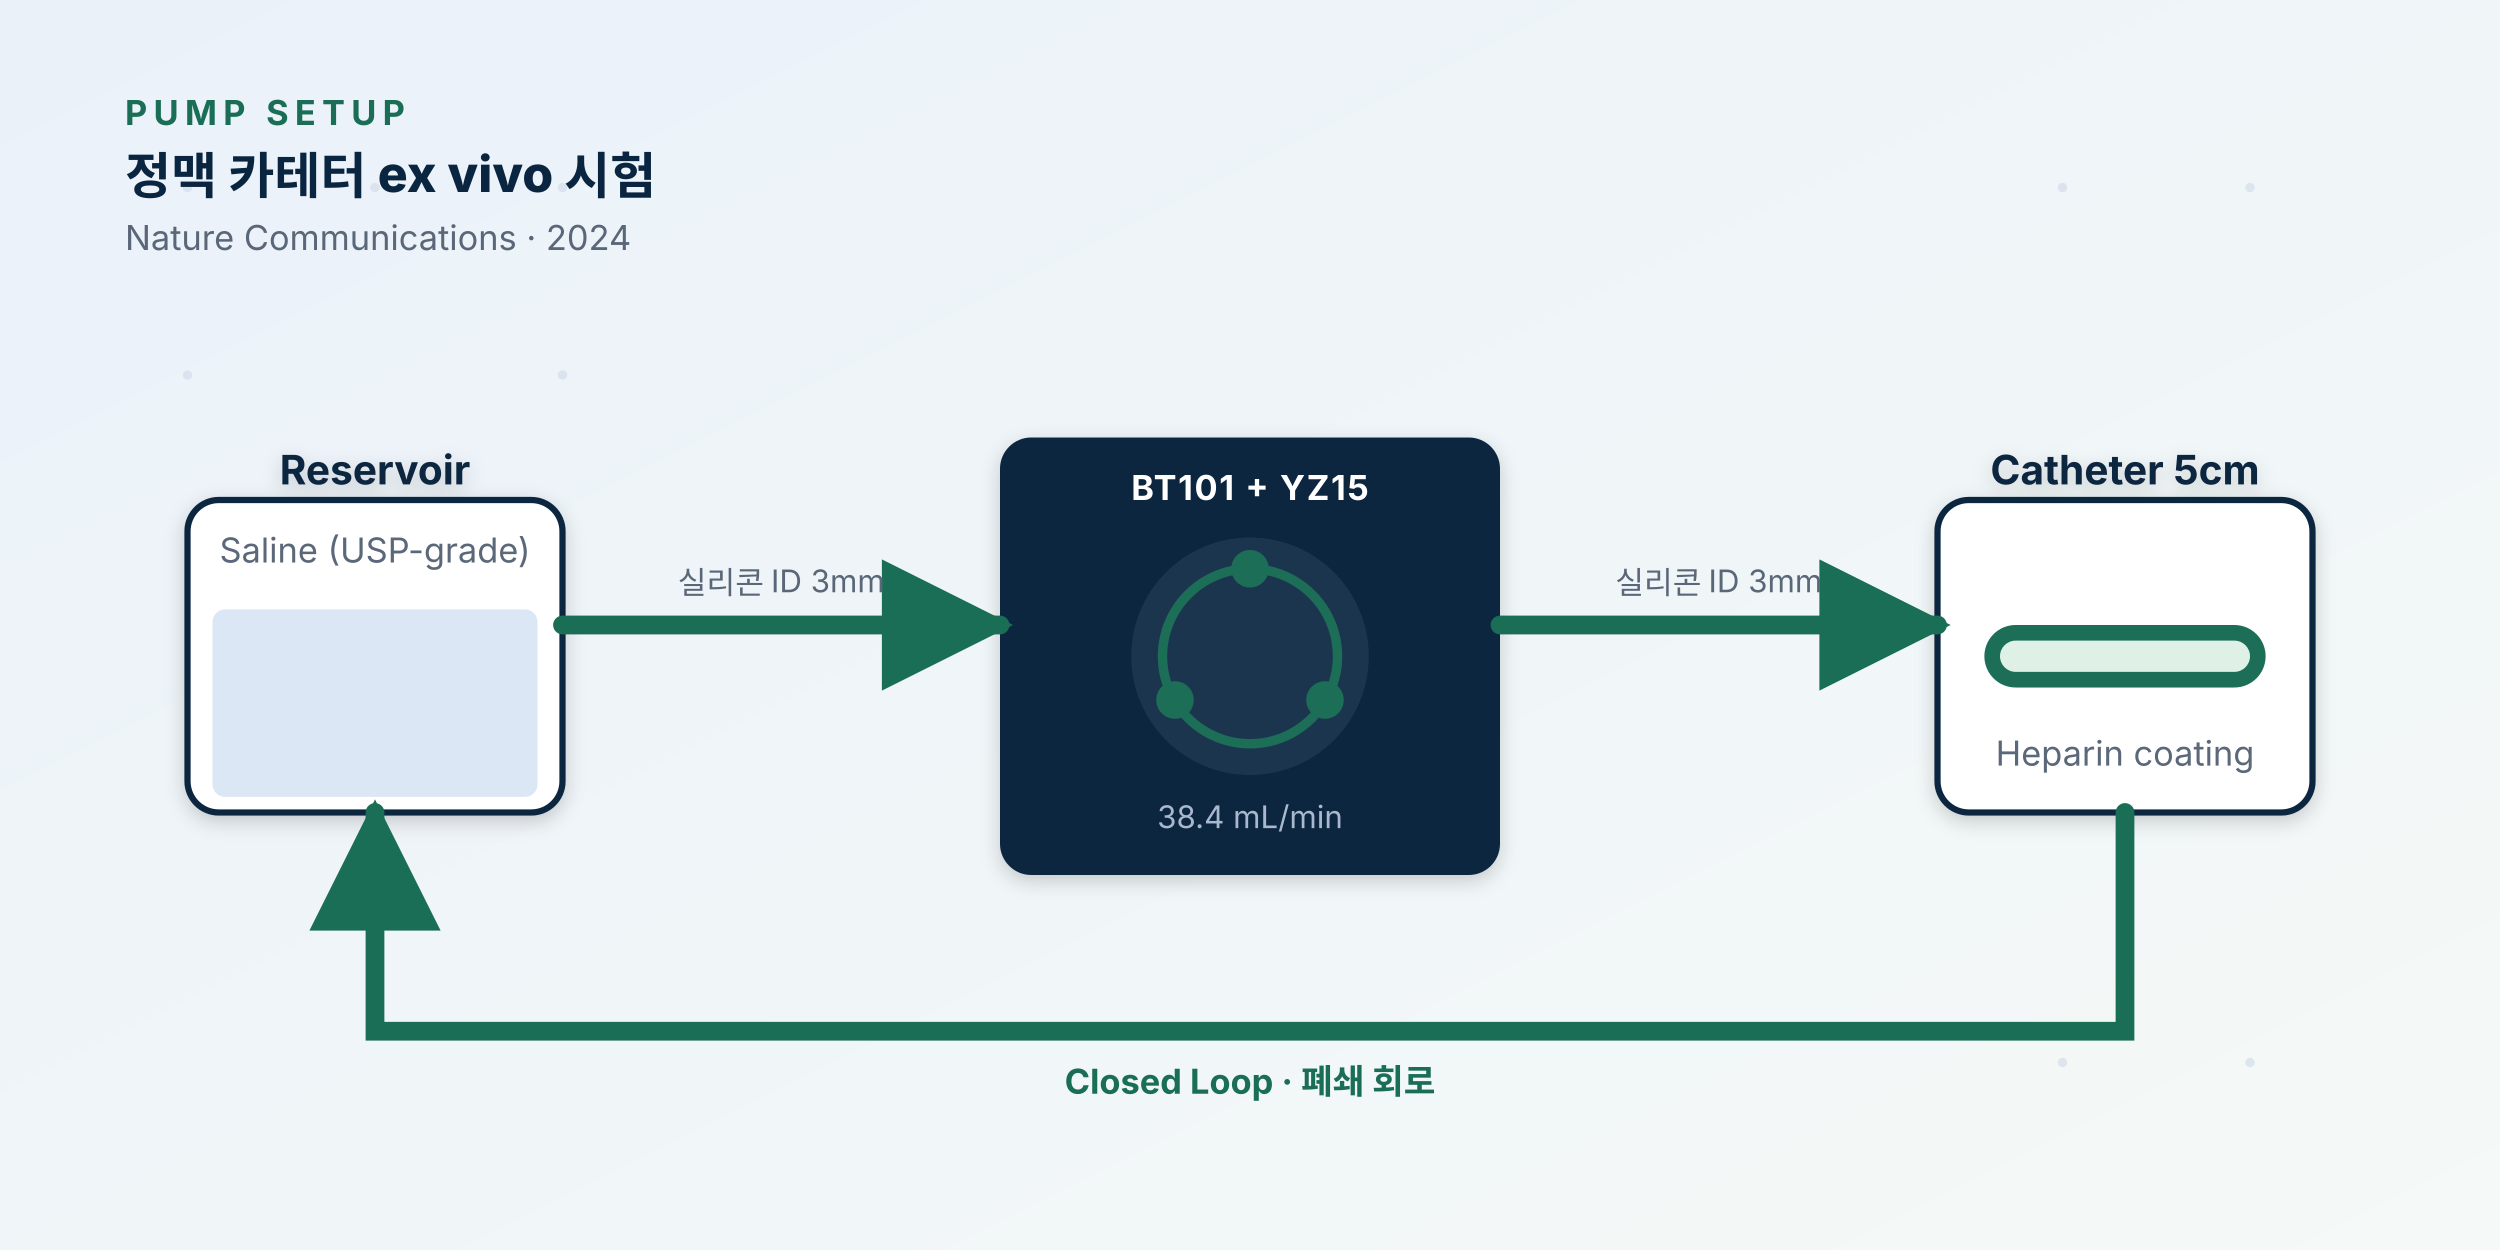
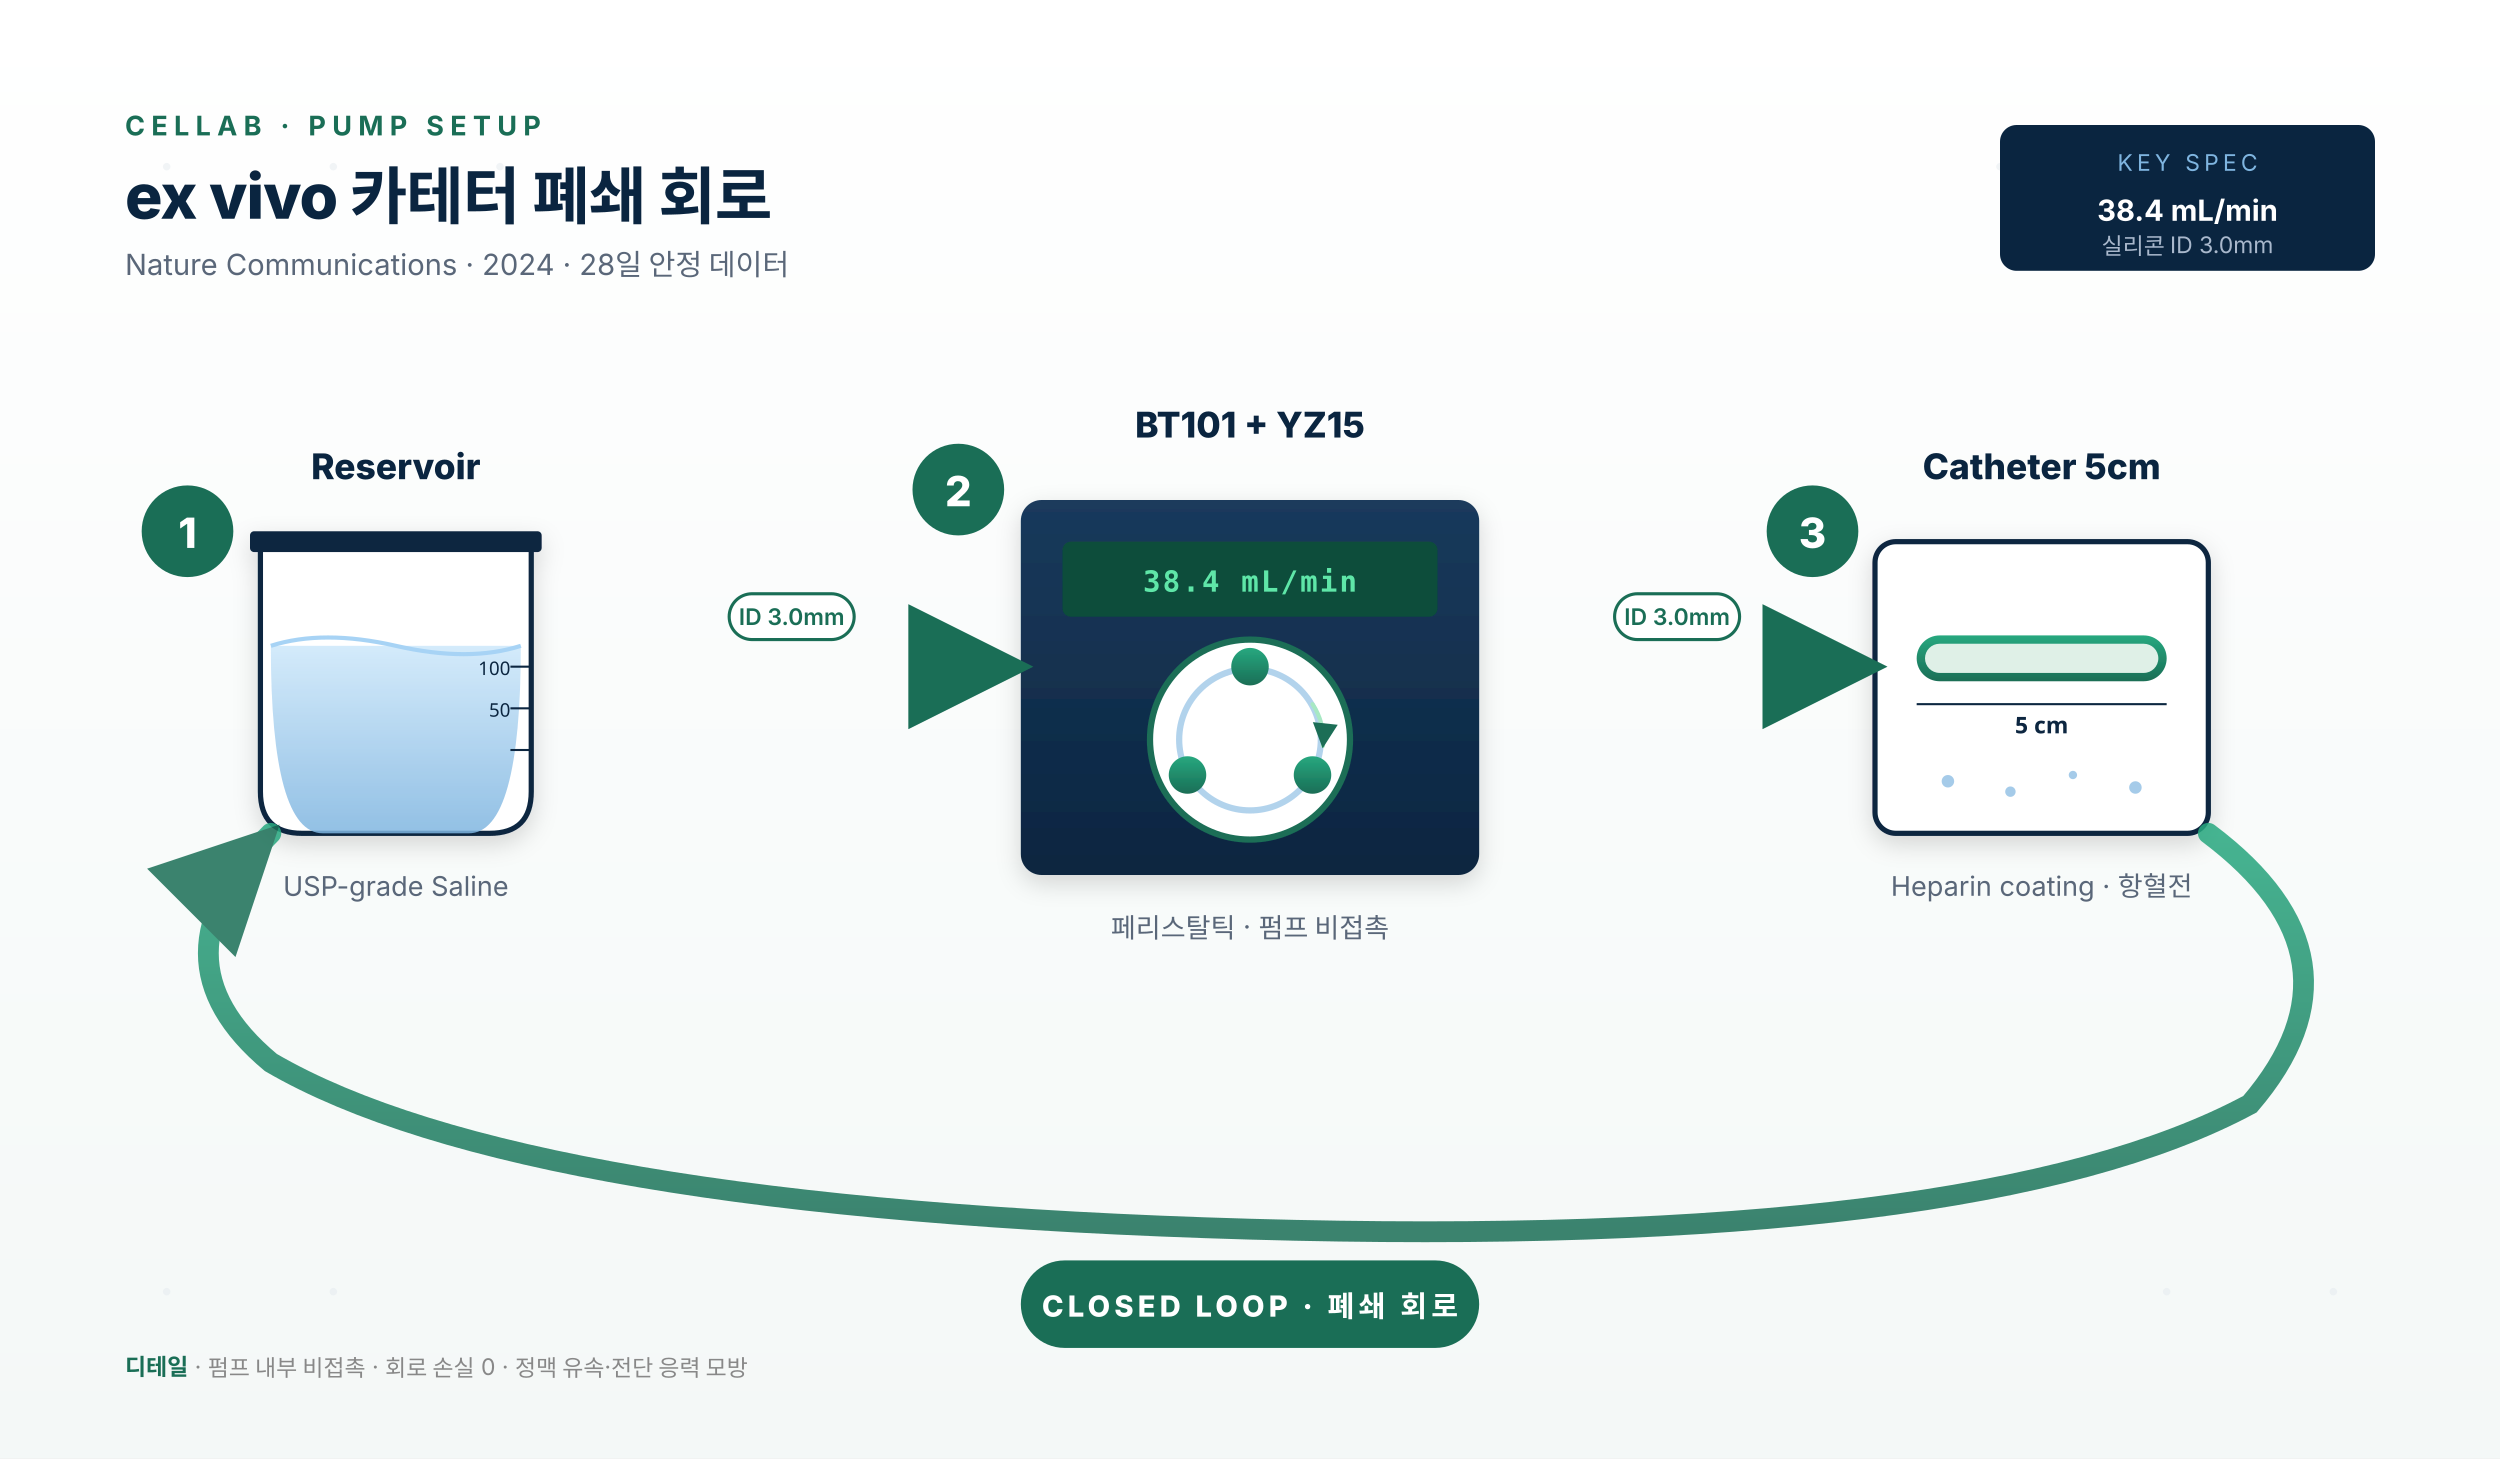
- <svg xmlns="http://www.w3.org/2000/svg" viewBox="0 0 800 400" preserveAspectRatio="xMidYMid slice" role="img" aria-label="BT101 ex vivo catheter closed-loop setup">
+ <svg xmlns="http://www.w3.org/2000/svg" viewBox="0 0 1200 700" preserveAspectRatio="xMidYMid meet" role="img" aria-label="BT101 ex vivo catheter closed-loop setup — modern infographic">
  <defs>
-     <linearGradient id="bg" x1="0" y1="0" x2="1" y2="1">
-       <stop offset="0%" stop-color="#eaf1f9" />
-       <stop offset="100%" stop-color="#f5f9f7" />
+     <linearGradient id="bg-grad" x1="0" y1="0" x2="0" y2="1">
+       <stop offset="0%" stop-color="#ffffff" />
+       <stop offset="100%" stop-color="#f4f8f7" />
    </linearGradient>
-     <filter id="soft" x="-20%" y="-20%" width="140%" height="140%">
-       <feGaussianBlur in="SourceAlpha" stdDeviation="3" />
-       <feOffset dx="0" dy="2" result="offset" />
+     <linearGradient id="pump-grad" x1="0" y1="0" x2="0" y2="1">
+       <stop offset="0%" stop-color="#1a3a5c" />
+       <stop offset="100%" stop-color="#0a2540" />
+     </linearGradient>
+     <linearGradient id="saline-grad" x1="0" y1="0" x2="0" y2="1">
+       <stop offset="0%" stop-color="#cce7fa" />
+       <stop offset="100%" stop-color="#7fb5e0" />
+     </linearGradient>
+     <linearGradient id="tube-grad" x1="0" y1="0" x2="0" y2="1">
+       <stop offset="0%" stop-color="#27a87f" />
+       <stop offset="100%" stop-color="#1a6e56" />
+     </linearGradient>
+     <filter id="soft-shadow" x="-20%" y="-20%" width="140%" height="140%">
+       <feGaussianBlur in="SourceAlpha" stdDeviation="6" />
+       <feOffset dx="0" dy="4" result="offset" />
      <feComponentTransfer>
-         <feFuncA type="linear" slope="0.18" />
+         <feFuncA type="linear" slope="0.15" />
      </feComponentTransfer>
      <feMerge>
        <feMergeNode />
        <feMergeNode in="SourceGraphic" />
      </feMerge>
    </filter>
-     <marker id="arrow" viewBox="0 0 10 10" refX="9" refY="5" markerWidth="7" markerHeight="7" orient="auto">
+     <marker id="arrow-green" viewBox="0 0 10 10" refX="9" refY="5" markerWidth="6" markerHeight="6" orient="auto">
      <path d="M0,0 L10,5 L0,10 z" fill="#1a6e56" />
    </marker>
  </defs>
-   <rect width="800" height="400" fill="url(#bg)" />
-   <g fill="#c7d4e3" opacity="0.5">
-     <circle cx="60" cy="60" r="1.5" />
-     <circle cx="120" cy="60" r="1.5" />
-     <circle cx="180" cy="60" r="1.5" />
-     <circle cx="60" cy="120" r="1.5" />
-     <circle cx="180" cy="120" r="1.5" />
-     <circle cx="720" cy="60" r="1.5" />
-     <circle cx="660" cy="60" r="1.5" />
-     <circle cx="720" cy="340" r="1.5" />
-     <circle cx="660" cy="340" r="1.5" />
+   <rect width="1200" height="700" fill="url(#bg-grad)" />
+   <g fill="#dee5ec" opacity="0.4">
+     <circle cx="80" cy="80" r="1.8" />
+     <circle cx="160" cy="80" r="1.8" />
+     <circle cx="240" cy="80" r="1.8" />
+     <circle cx="1120" cy="80" r="1.8" />
+     <circle cx="1040" cy="80" r="1.8" />
+     <circle cx="960" cy="80" r="1.8" />
+     <circle cx="80" cy="620" r="1.8" />
+     <circle cx="160" cy="620" r="1.8" />
+     <circle cx="1120" cy="620" r="1.8" />
+     <circle cx="1040" cy="620" r="1.8" />
  </g>
-   <g filter="url(#soft)">
-     <rect x="60" y="160" width="120" height="100" rx="10" fill="#ffffff" stroke="#0a2540" stroke-width="2" />
-     <rect x="68" y="195" width="104" height="60" rx="4" fill="#dbe7f5" />
-     <text x="120" y="155" text-anchor="middle" font-family="-apple-system,'Apple SD Gothic Neo',sans-serif" font-size="13" font-weight="700" fill="#0a2540">Reservoir</text>
-     <text x="120" y="180" text-anchor="middle" font-family="-apple-system,'Apple SD Gothic Neo',sans-serif" font-size="11" fill="#5a6779">Saline (USP-grade)</text>
+   <text x="60" y="65" font-family="-apple-system,'Apple SD Gothic Neo','Pretendard',sans-serif" font-size="13" font-weight="700" fill="#1a6e56" letter-spacing="3">CELLAB · PUMP SETUP</text>
+   <text x="60" y="105" font-family="-apple-system,'Apple SD Gothic Neo','Pretendard',sans-serif" font-size="30" font-weight="800" fill="#0a2540" letter-spacing="-0.5">ex vivo 카테터 폐쇄 회로</text>
+   <text x="60" y="132" font-family="-apple-system,'Apple SD Gothic Neo','Pretendard',sans-serif" font-size="14" fill="#5a6779">Nature Communications · 2024 · 28일 안정 데이터</text>
+   <g transform="translate(960, 60)">
+     <rect x="0" y="0" width="180" height="70" rx="8" fill="#0a2540" />
+     <text x="90" y="22" text-anchor="middle" font-family="-apple-system,sans-serif" font-size="11" fill="#7fb5e0" letter-spacing="2">KEY SPEC</text>
+     <text x="90" y="46" text-anchor="middle" font-family="-apple-system,sans-serif" font-size="14" font-weight="700" fill="#ffffff">38.4 mL/min</text>
+     <text x="90" y="62" text-anchor="middle" font-family="-apple-system,sans-serif" font-size="11" fill="#a9b8cc">실리콘 ID 3.0mm</text>
  </g>
-   <g filter="url(#soft)">
-     <rect x="320" y="140" width="160" height="140" rx="10" fill="#0a2540" />
-     <circle cx="400" cy="210" r="38" fill="#ffffff" opacity="0.08" />
-     <circle cx="400" cy="210" r="28" fill="none" stroke="#1a6e56" stroke-width="3" />
-     <circle cx="400" cy="182" r="6" fill="#1a6e56" />
-     <circle cx="424" cy="224" r="6" fill="#1a6e56" />
-     <circle cx="376" cy="224" r="6" fill="#1a6e56" />
-     <text x="400" y="160" text-anchor="middle" font-family="-apple-system,'Apple SD Gothic Neo',sans-serif" font-size="11" font-weight="700" fill="#ffffff" letter-spacing="0.5">BT101 + YZ15</text>
-     <text x="400" y="265" text-anchor="middle" font-family="-apple-system,'Apple SD Gothic Neo',sans-serif" font-size="10" fill="#a9b8cc">38.4 mL/min</text>
+   <g transform="translate(120, 260)" filter="url(#soft-shadow)">
+     <path d="M5,0 L5,120 Q5,140 25,140 L115,140 Q135,140 135,120 L135,0 Z" fill="#ffffff" stroke="#0a2540" stroke-width="2.5" />
+     <rect x="0" y="-5" width="140" height="10" rx="2" fill="#0a2540" />
+     <path d="M10,50 Q10,140 35,140 L105,140 Q130,140 130,50 Z" fill="url(#saline-grad)" opacity="0.85" />
+     <path d="M10,50 Q35,42 70,50 T130,50" stroke="#a7d3f5" stroke-width="2" fill="none" />
+     <line x1="125" y1="60" x2="135" y2="60" stroke="#0a2540" stroke-width="1" />
+     <line x1="125" y1="80" x2="135" y2="80" stroke="#0a2540" stroke-width="1" />
+     <line x1="125" y1="100" x2="135" y2="100" stroke="#0a2540" stroke-width="1" />
+     <text x="125" y="64" text-anchor="end" font-family="sans-serif" font-size="9" fill="#0a2540">100</text>
+     <text x="125" y="84" text-anchor="end" font-family="sans-serif" font-size="9" fill="#0a2540">50</text>
  </g>
-   <g filter="url(#soft)">
-     <rect x="620" y="160" width="120" height="100" rx="10" fill="#ffffff" stroke="#0a2540" stroke-width="2" />
-     <rect x="635" y="200" width="90" height="20" rx="10" fill="#1a6e56" />
-     <rect x="640" y="205" width="80" height="10" rx="5" fill="#dff0e7" />
-     <text x="680" y="155" text-anchor="middle" font-family="-apple-system,'Apple SD Gothic Neo',sans-serif" font-size="13" font-weight="700" fill="#0a2540">Catheter 5cm</text>
-     <text x="680" y="245" text-anchor="middle" font-family="-apple-system,'Apple SD Gothic Neo',sans-serif" font-size="11" fill="#5a6779">Heparin coating</text>
+   <g transform="translate(120, 260)">
+     <circle cx="-30" cy="-5" r="22" fill="#1a6e56" />
+     <text x="-30" y="3" text-anchor="middle" font-family="-apple-system,sans-serif" font-size="20" font-weight="800" fill="#ffffff">1</text>
+     <text x="70" y="-30" text-anchor="middle" font-family="-apple-system,sans-serif" font-size="17" font-weight="800" fill="#0a2540">Reservoir</text>
+     <text x="70" y="170" text-anchor="middle" font-family="-apple-system,sans-serif" font-size="13" fill="#5a6779">USP-grade Saline</text>
  </g>
-   <path d="M 180 200 Q 250 200 320 200" fill="none" stroke="#1a6e56" stroke-width="6" stroke-linecap="round" marker-end="url(#arrow)" />
-   <text x="250" y="190" text-anchor="middle" font-family="-apple-system,'Apple SD Gothic Neo',sans-serif" font-size="10" fill="#5a6779">실리콘 ID 3mm</text>
-   <path d="M 480 200 Q 550 200 620 200" fill="none" stroke="#1a6e56" stroke-width="6" stroke-linecap="round" marker-end="url(#arrow)" />
-   <text x="550" y="190" text-anchor="middle" font-family="-apple-system,'Apple SD Gothic Neo',sans-serif" font-size="10" fill="#5a6779">실리콘 ID 3mm</text>
-   <path d="M 680 260 L 680 330 L 120 330 L 120 260" fill="none" stroke="#1a6e56" stroke-width="6" stroke-linecap="round" stroke-dasharray="0" marker-end="url(#arrow)" />
-   <text x="400" y="350" text-anchor="middle" font-family="-apple-system,'Apple SD Gothic Neo',sans-serif" font-size="11" fill="#1a6e56" font-weight="700">Closed Loop · 폐쇄 회로</text>
-   <text x="40" y="40" font-family="-apple-system,'Apple SD Gothic Neo',sans-serif" font-size="11" font-weight="700" fill="#1a6e56" letter-spacing="2">PUMP SETUP</text>
-   <text x="40" y="62" font-family="-apple-system,'Apple SD Gothic Neo',sans-serif" font-size="16" font-weight="800" fill="#0a2540">정맥 카테터 ex vivo 시험</text>
-   <text x="40" y="80" font-family="-apple-system,'Apple SD Gothic Neo',sans-serif" font-size="11" fill="#5a6779">Nature Communications · 2024</text>
+   <g transform="translate(490, 240)" filter="url(#soft-shadow)">
+     <rect x="0" y="0" width="220" height="180" rx="10" fill="url(#pump-grad)" />
+     <rect x="20" y="20" width="180" height="36" rx="4" fill="#0a4d3a" />
+     <text x="110" y="44" text-anchor="middle" font-family="monospace" font-size="14" font-weight="700" fill="#5fe6a8" letter-spacing="1">38.4 mL/min</text>
+     <circle cx="110" cy="115" r="48" fill="#ffffff" />
+     <circle cx="110" cy="115" r="48" fill="none" stroke="#1a6e56" stroke-width="3" />
+     <circle cx="110" cy="115" r="34" fill="none" stroke="#7fb5e0" stroke-width="3" opacity="0.6" />
+     <circle cx="110" cy="80" r="9" fill="url(#tube-grad)" />
+     <circle cx="140" cy="132" r="9" fill="url(#tube-grad)" />
+     <circle cx="80" cy="132" r="9" fill="url(#tube-grad)" />
+     <path d="M140,98 A30,30 0 0,1 145,118" stroke="#a7e8c3" stroke-width="2" fill="none" stroke-linecap="round" marker-end="url(#arrow-green)" />
+   </g>
+   <g transform="translate(490, 240)">
+     <circle cx="-30" cy="-5" r="22" fill="#1a6e56" />
+     <text x="-30" y="3" text-anchor="middle" font-family="-apple-system,sans-serif" font-size="20" font-weight="800" fill="#ffffff">2</text>
+     <text x="110" y="-30" text-anchor="middle" font-family="-apple-system,sans-serif" font-size="17" font-weight="800" fill="#0a2540">BT101 + YZ15</text>
+     <text x="110" y="210" text-anchor="middle" font-family="-apple-system,sans-serif" font-size="13" fill="#5a6779">페리스탈틱 · 펌프 비접촉</text>
+   </g>
+   <g transform="translate(900, 260)" filter="url(#soft-shadow)">
+     <rect x="0" y="0" width="160" height="140" rx="10" fill="#ffffff" stroke="#0a2540" stroke-width="2.5" />
+     <rect x="20" y="45" width="120" height="22" rx="11" fill="url(#tube-grad)" />
+     <rect x="24" y="49" width="112" height="14" rx="7" fill="#dff0e7" />
+     <line x1="20" y1="78" x2="140" y2="78" stroke="#0a2540" stroke-width="1" />
+     <text x="80" y="92" text-anchor="middle" font-family="sans-serif" font-size="11" font-weight="700" fill="#0a2540">5 cm</text>
+     <circle cx="35" cy="115" r="3" fill="#7fb5e0" opacity="0.7" />
+     <circle cx="65" cy="120" r="2.5" fill="#7fb5e0" opacity="0.7" />
+     <circle cx="95" cy="112" r="2" fill="#7fb5e0" opacity="0.7" />
+     <circle cx="125" cy="118" r="3" fill="#7fb5e0" opacity="0.7" />
+   </g>
+   <g transform="translate(900, 260)">
+     <circle cx="-30" cy="-5" r="22" fill="#1a6e56" />
+     <text x="-30" y="3" text-anchor="middle" font-family="-apple-system,sans-serif" font-size="20" font-weight="800" fill="#ffffff">3</text>
+     <text x="80" y="-30" text-anchor="middle" font-family="-apple-system,sans-serif" font-size="17" font-weight="800" fill="#0a2540">Catheter 5cm</text>
+     <text x="80" y="170" text-anchor="middle" font-family="-apple-system,sans-serif" font-size="13" fill="#5a6779">Heparin coating · 항혈전</text>
+   </g>
+   <path d="M 260 320 Q 380 320 490 320" fill="none" stroke="url(#tube-grad)" stroke-width="10" stroke-linecap="round" marker-end="url(#arrow-green)" />
+   <rect x="350" y="285" width="60" height="22" rx="11" fill="#ffffff" stroke="#1a6e56" stroke-width="1.5" />
+   <text x="380" y="300" text-anchor="middle" font-family="-apple-system,sans-serif" font-size="11" font-weight="600" fill="#1a6e56">ID 3.0mm</text>
+   <path d="M 710 320 Q 810 320 900 320" fill="none" stroke="url(#tube-grad)" stroke-width="10" stroke-linecap="round" marker-end="url(#arrow-green)" />
+   <rect x="775" y="285" width="60" height="22" rx="11" fill="#ffffff" stroke="#1a6e56" stroke-width="1.5" />
+   <text x="805" y="300" text-anchor="middle" font-family="-apple-system,sans-serif" font-size="11" font-weight="600" fill="#1a6e56">ID 3.0mm</text>
+   <path d="M 1060 400 Q 1140 460 1080 530 Q 950 600 600 590 Q 250 580 130 510 Q 70 460 130 400" fill="none" stroke="url(#tube-grad)" stroke-width="10" stroke-linecap="round" stroke-dasharray="0" marker-end="url(#arrow-green)" opacity="0.85" />
+   <g transform="translate(490, 605)">
+     <rect x="0" y="0" width="220" height="42" rx="21" fill="#1a6e56" />
+     <text x="110" y="27" text-anchor="middle" font-family="-apple-system,sans-serif" font-size="14" font-weight="800" fill="#ffffff" letter-spacing="2">CLOSED LOOP · 폐쇄 회로</text>
+   </g>
+   <g transform="translate(60, 660)">
+     <text font-family="-apple-system,sans-serif" font-size="11" fill="#888">
+       <tspan font-weight="700" fill="#1a6e56">디테일</tspan> · 펌프 내부 비접촉 · 회로 손실 0 · 정맥 유속·전단 응력 모방
+     </text>
+   </g>
</svg>
